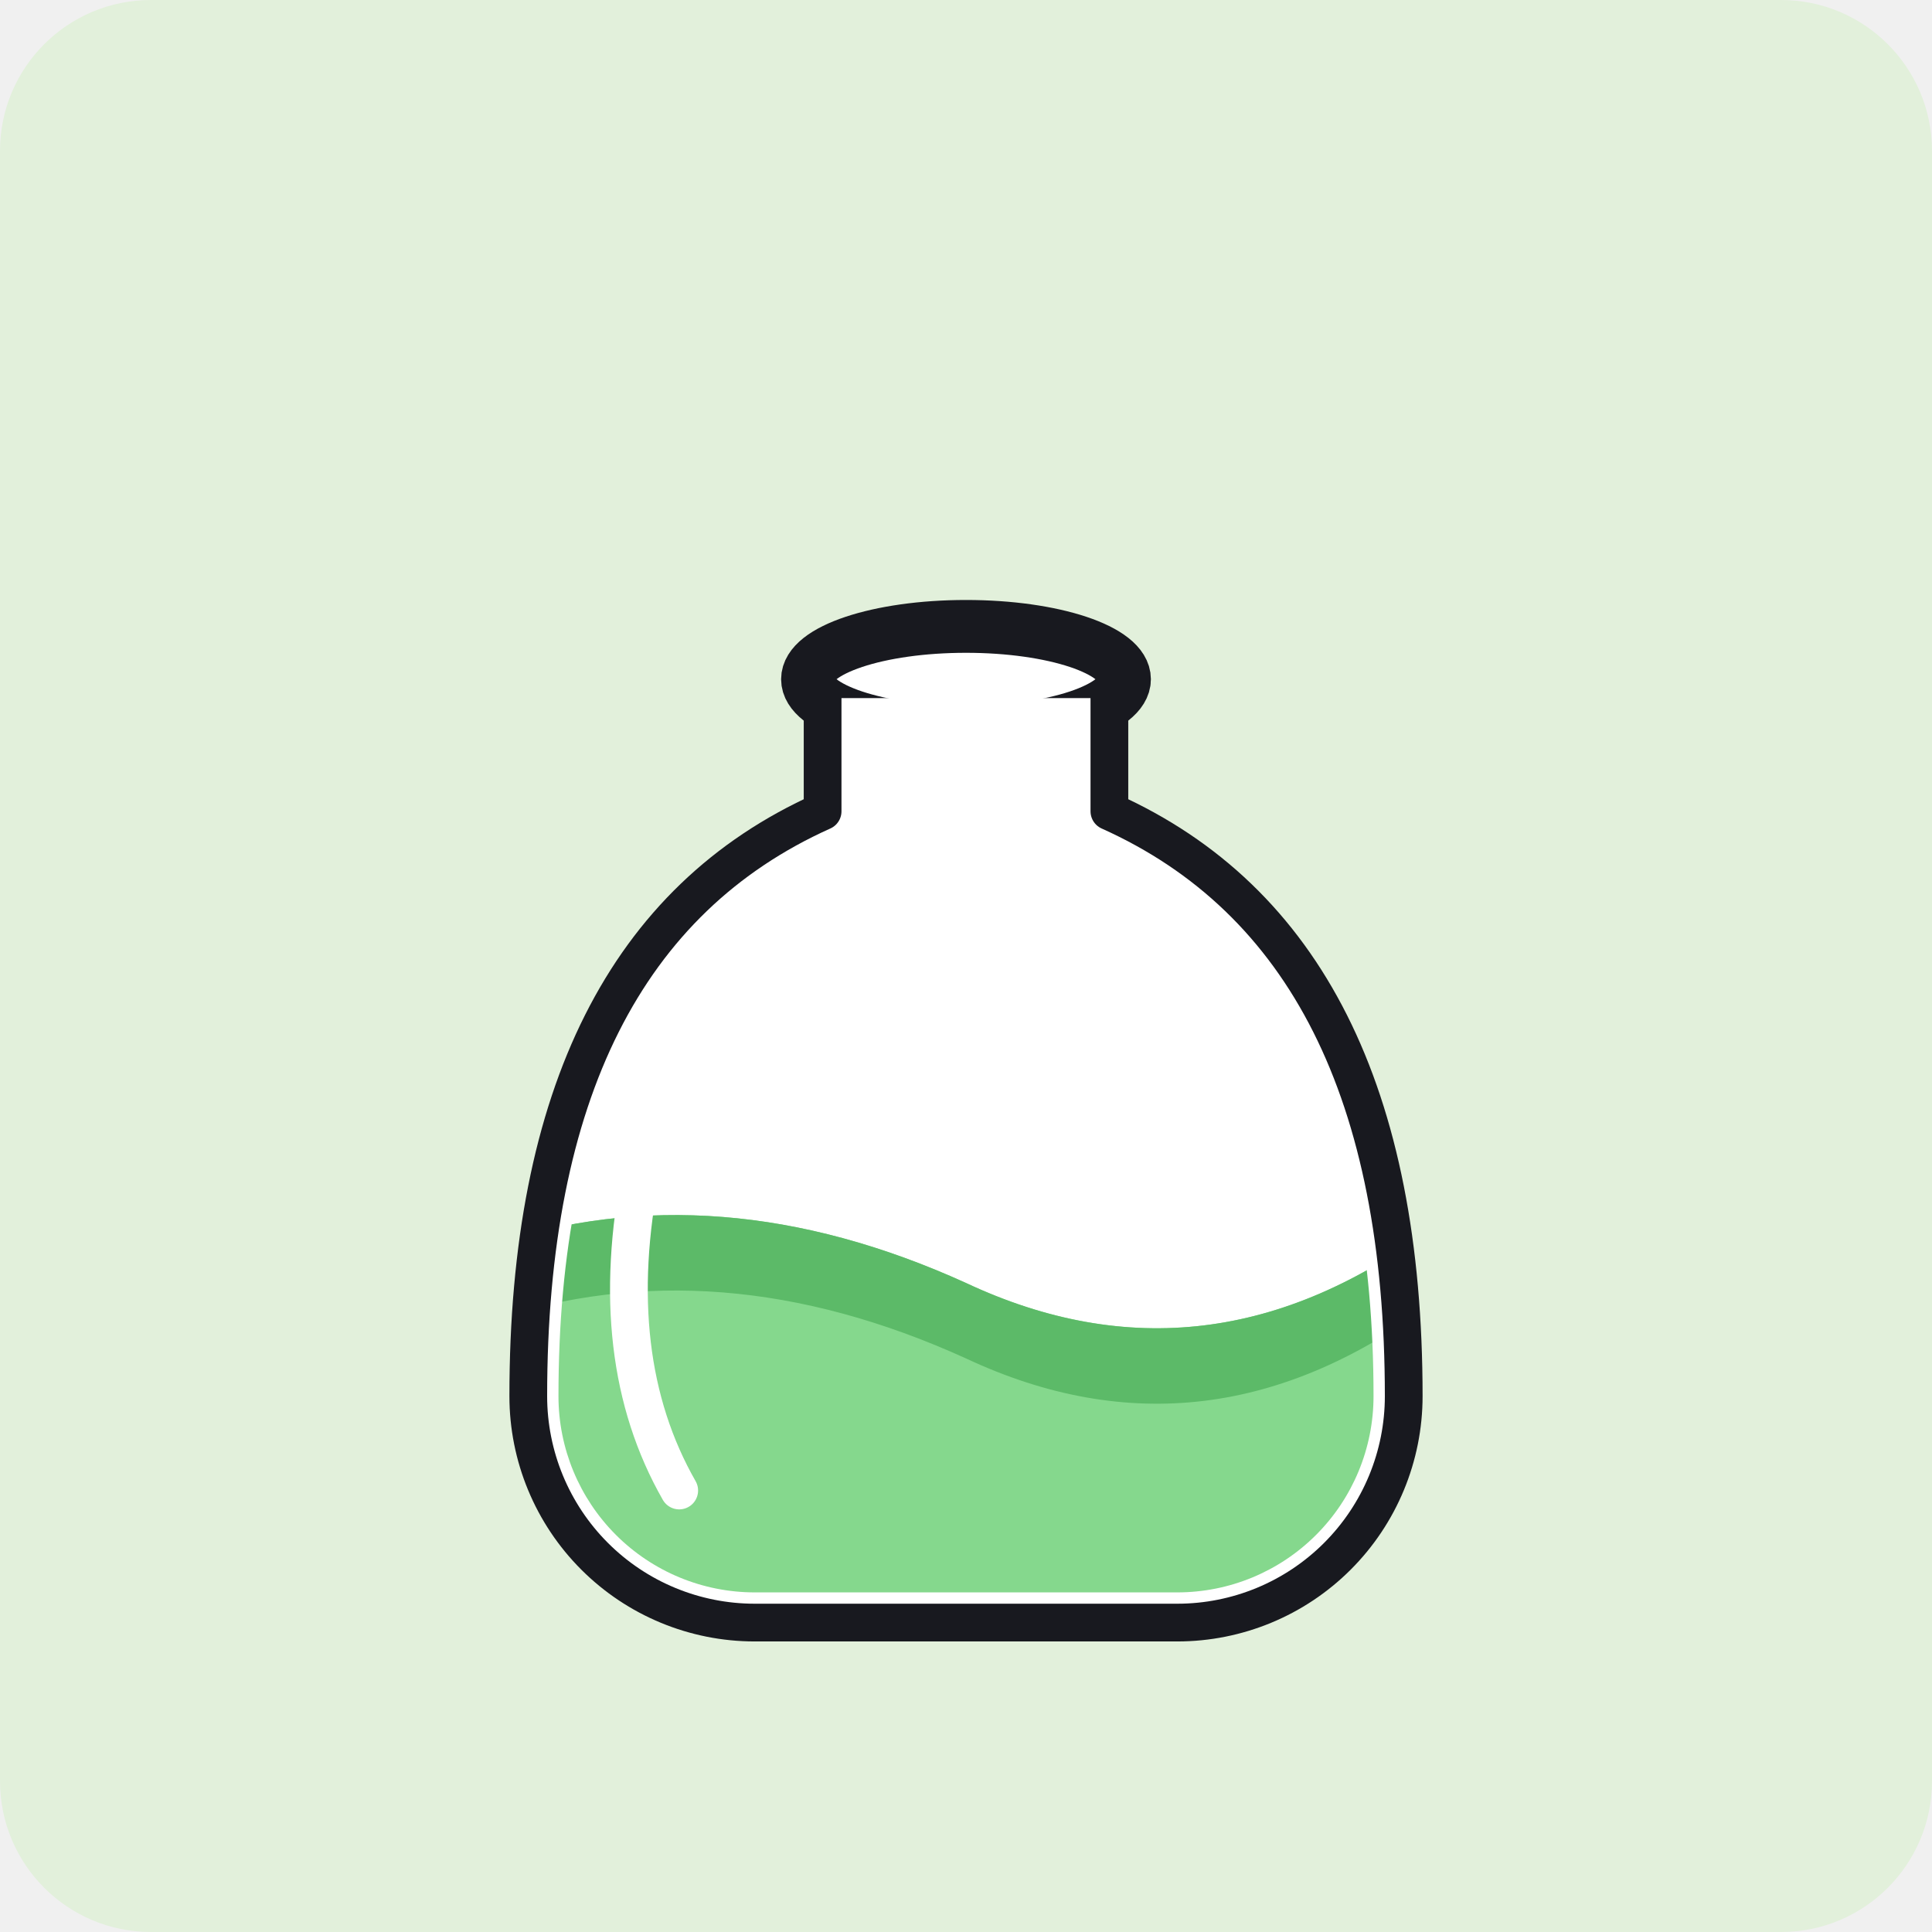
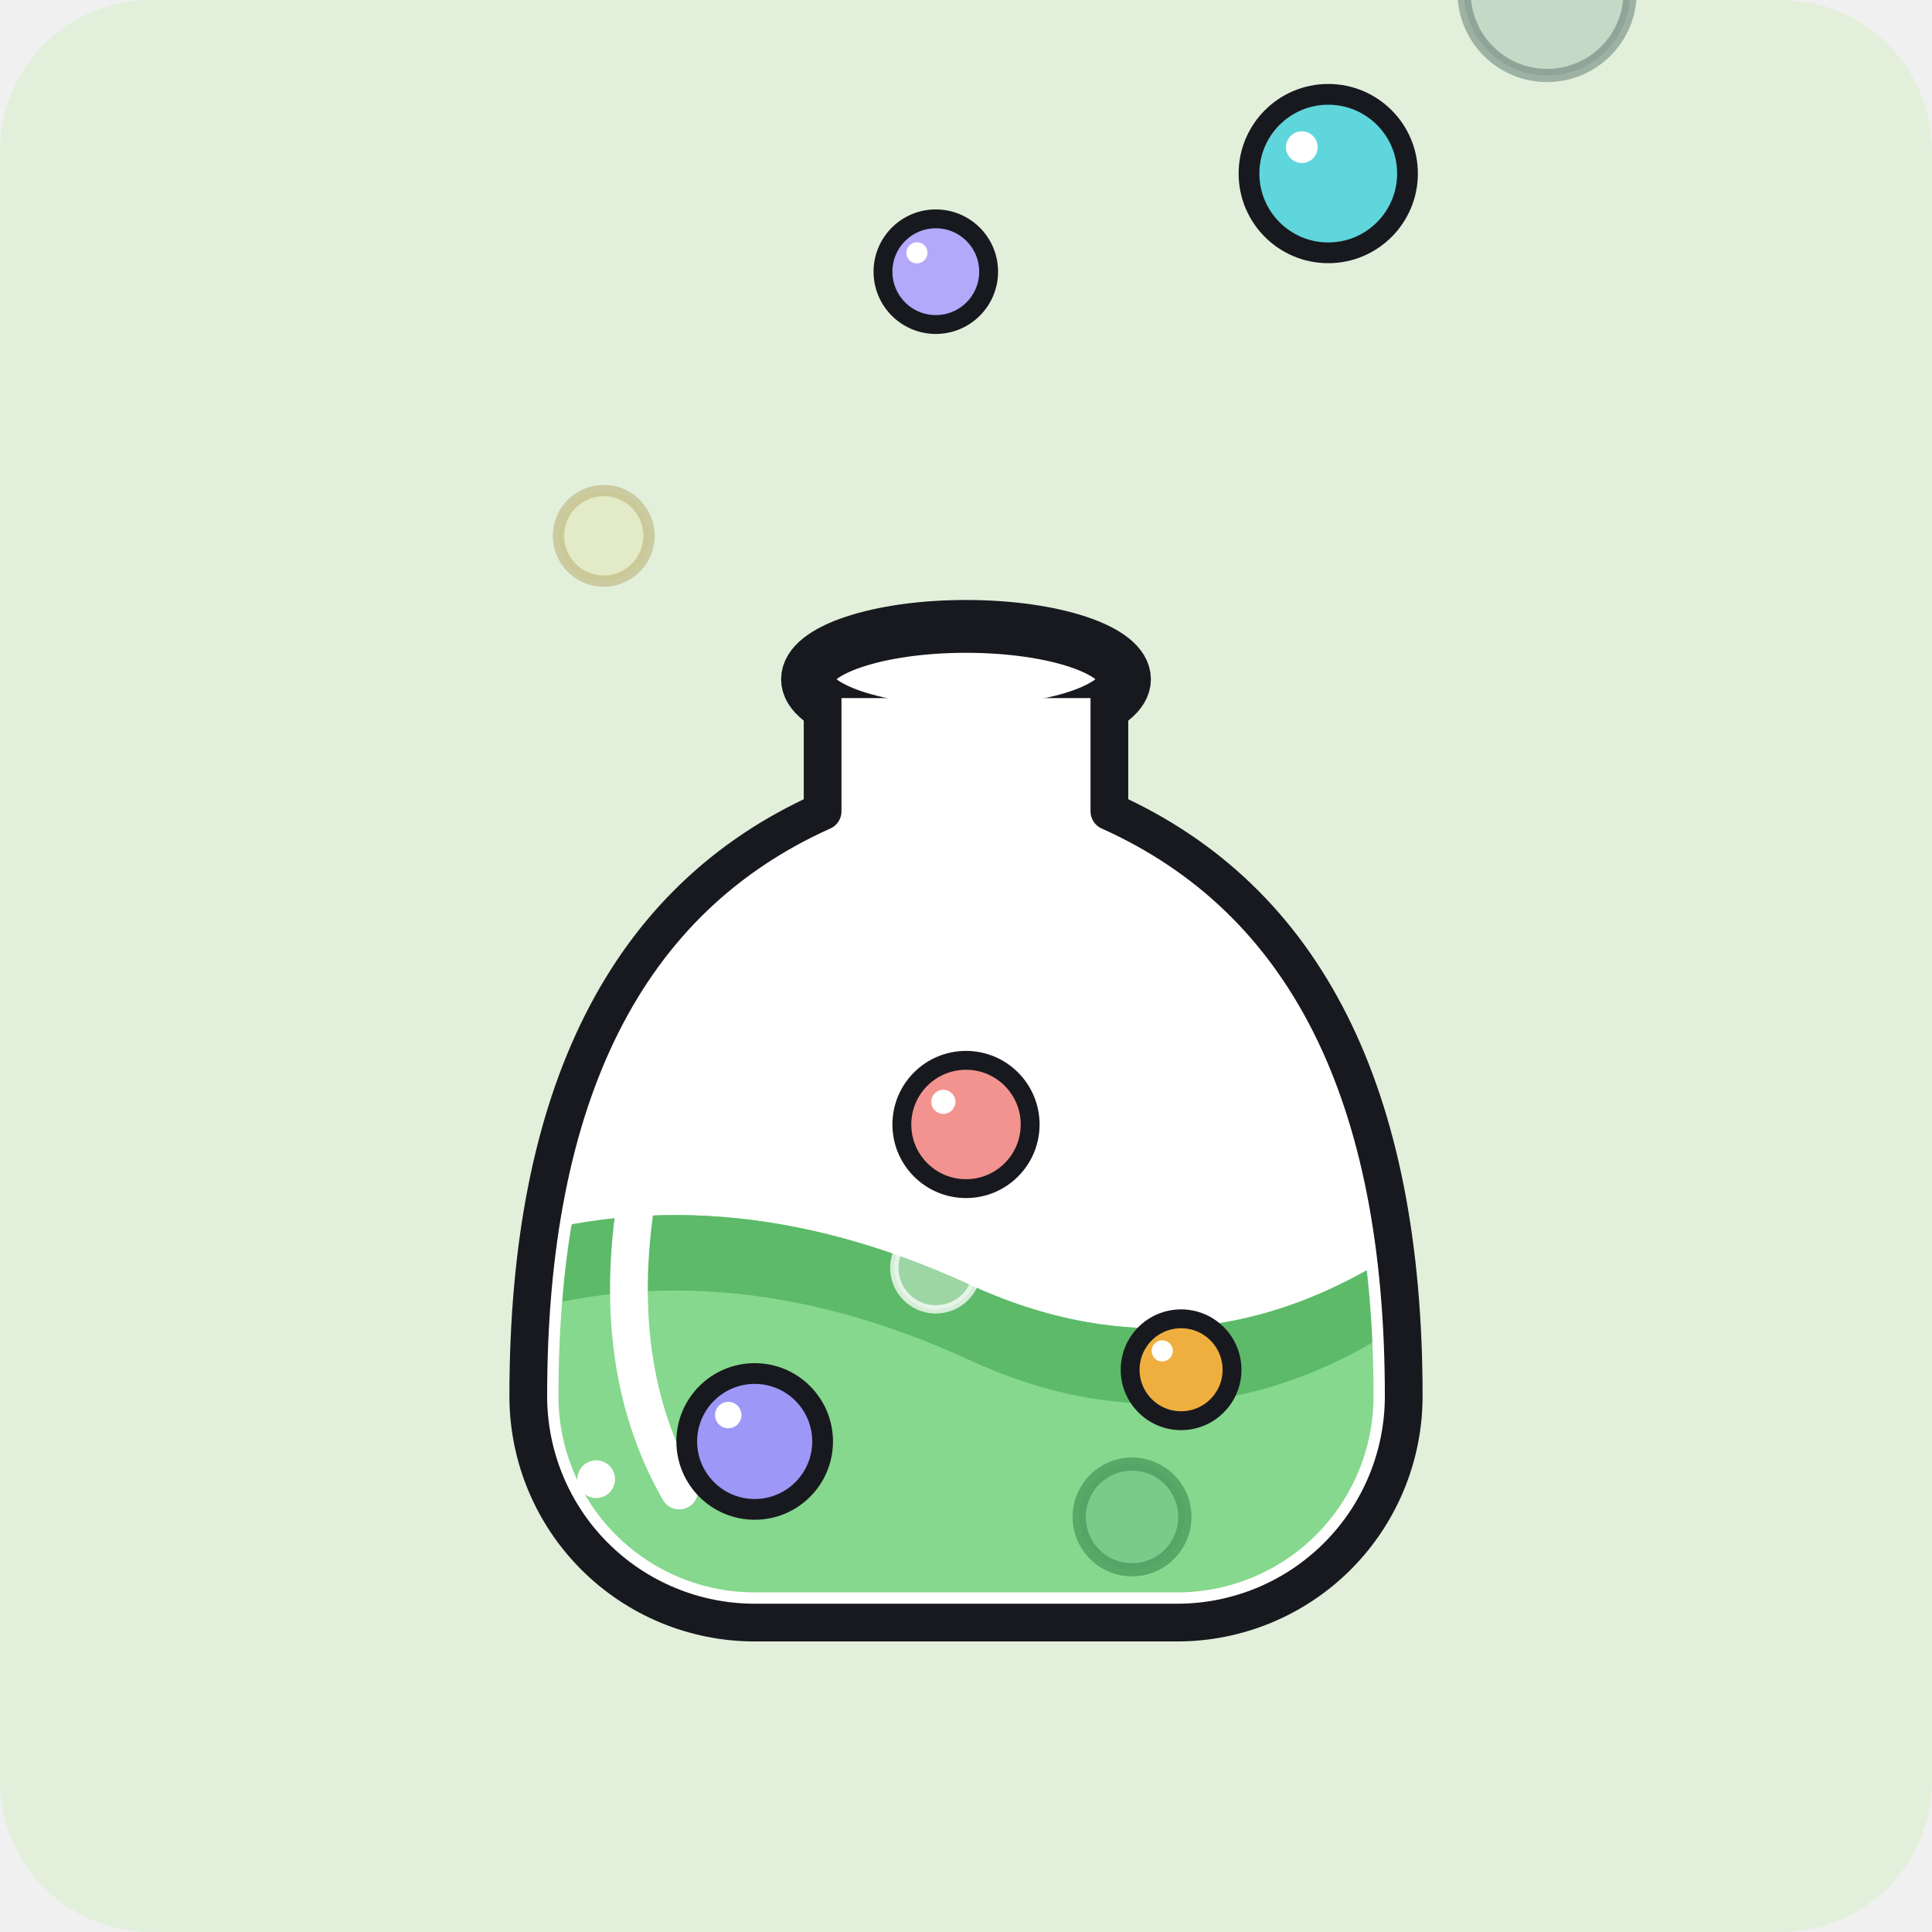
<svg xmlns="http://www.w3.org/2000/svg" width="512" height="512" viewBox="0 0 512 512" fill="none">
  <g clip-path="url(#clip0_29_131)">
    <path d="M512 0H0V512H512V0Z" fill="#E2F0DB" />
+     <circle cx="160" cy="142" r="12" fill="#E6DFA8" fill-opacity="0.38" stroke="#B8AD72" stroke-opacity="0.55" stroke-width="3" />
+     <circle cx="410" cy="-2" r="22" fill="#7E9E94" fill-opacity="0.28" stroke="#4C6860" stroke-opacity="0.45" stroke-width="3.5" />
    <path d="M256 194C279.196 194 298 187.732 298 180C298 172.268 279.196 166 256 166C232.804 166 214 172.268 214 180C214 187.732 232.804 194 256 194Z" fill="white" stroke="#18191F" stroke-width="14" />
    <path d="M218 185V215C166 238.333 140 290 140 370C140 385.913 146.321 401.174 157.574 412.426C168.826 423.679 184.087 430 200 430H312C327.913 430 343.174 423.679 354.426 412.426C365.679 401.174 372 385.913 372 370C372 290 346 238.333 294 215V185" fill="white" />
    <path d="M218 185V215C166 238.333 140 290 140 370C140 385.913 146.321 401.174 157.574 412.426C168.826 423.679 184.087 430 200 430H312C327.913 430 343.174 423.679 354.426 412.426C365.679 401.174 372 385.913 372 370C372 290 346 238.333 294 215V185" stroke="#18191F" stroke-width="10" stroke-linecap="round" stroke-linejoin="round" />
    <mask id="mask0_29_131" style="mask-type:luminance" maskUnits="userSpaceOnUse" x="148" y="190" width="216" height="232">
      <path d="M224 190V220C173.333 243.333 148 293.333 148 370C148 383.791 153.479 397.018 163.23 406.77C172.982 416.521 186.209 422 200 422H312C325.791 422 339.018 416.521 348.77 406.77C358.521 397.018 364 383.791 364 370C364 293.333 338.667 243.333 288 220V190H224Z" fill="white" />
    </mask>
    <g mask="url(#mask0_29_131)">
      <path d="M130 330C170 316.667 212 320 256 340C298.667 360 340 355 380 325V440H130V330Z" fill="#85D88D" />
      <path d="M130 330C170 316.667 212 320 256 340C298.667 360 340 355 380 325V345C340 375 298.667 380 256 360C212 340 170 336.667 130 350V330Z" fill="#5CBA68" />
    </g>
    <path d="M170 310C163.333 343.333 166.667 371.667 180 395" stroke="white" stroke-width="10" stroke-linecap="round" />
+     <g id="burbuja-celeste">
+       <circle cx="352" cy="46" r="21" fill="#5ED6DC" stroke="#18191F" stroke-width="5.5" />
+       <circle cx="345" cy="39" r="4.2" fill="#FFFFFF" />
+     </g>
+     <g id="burbuja-lila-superior">
+       <circle cx="248" cy="72" r="14" fill="#B4A8FA" stroke="#18191F" stroke-width="5" />
+       <circle cx="243" cy="67" r="2.8" fill="#FFFFFF" />
+     </g>
+     <g id="burbuja-rosa">
+       <circle cx="256" cy="298" r="17" fill="#F2938F" stroke="#18191F" stroke-width="5" />
+       <circle cx="250" cy="292" r="3.2" fill="#FFFFFF" />
+     </g>
+     <circle cx="248" cy="336" r="11" fill="#FFFFFF" fill-opacity="0.4" stroke="#FFFFFF" stroke-opacity="0.75" stroke-width="2.2" />
+     <g id="burbuja-amarilla">
+       <circle cx="313" cy="363" r="13.5" fill="#EFAF3F" stroke="#18191F" stroke-width="5" />
+       <circle cx="308" cy="358" r="2.8" fill="#FFFFFF" />
+     </g>
+     <circle cx="300" cy="402" r="14" fill="#74C389" fill-opacity="0.6" stroke="#469559" stroke-opacity="0.7" stroke-width="3.5" />
+     <g id="burbuja-violeta">
+       <circle cx="200" cy="382" r="18" fill="#9D97F7" stroke="#18191F" stroke-width="5.5" />
+       <circle cx="193" cy="375" r="3.5" fill="#FFFFFF" />
+     </g>
+     <circle cx="158" cy="392" r="5" fill="#FFFFFF" />
  </g>
  <defs>
    <clipPath id="clip0_29_131">
      <rect width="512" height="512" rx="40" fill="white" />
    </clipPath>
  </defs>
</svg>
